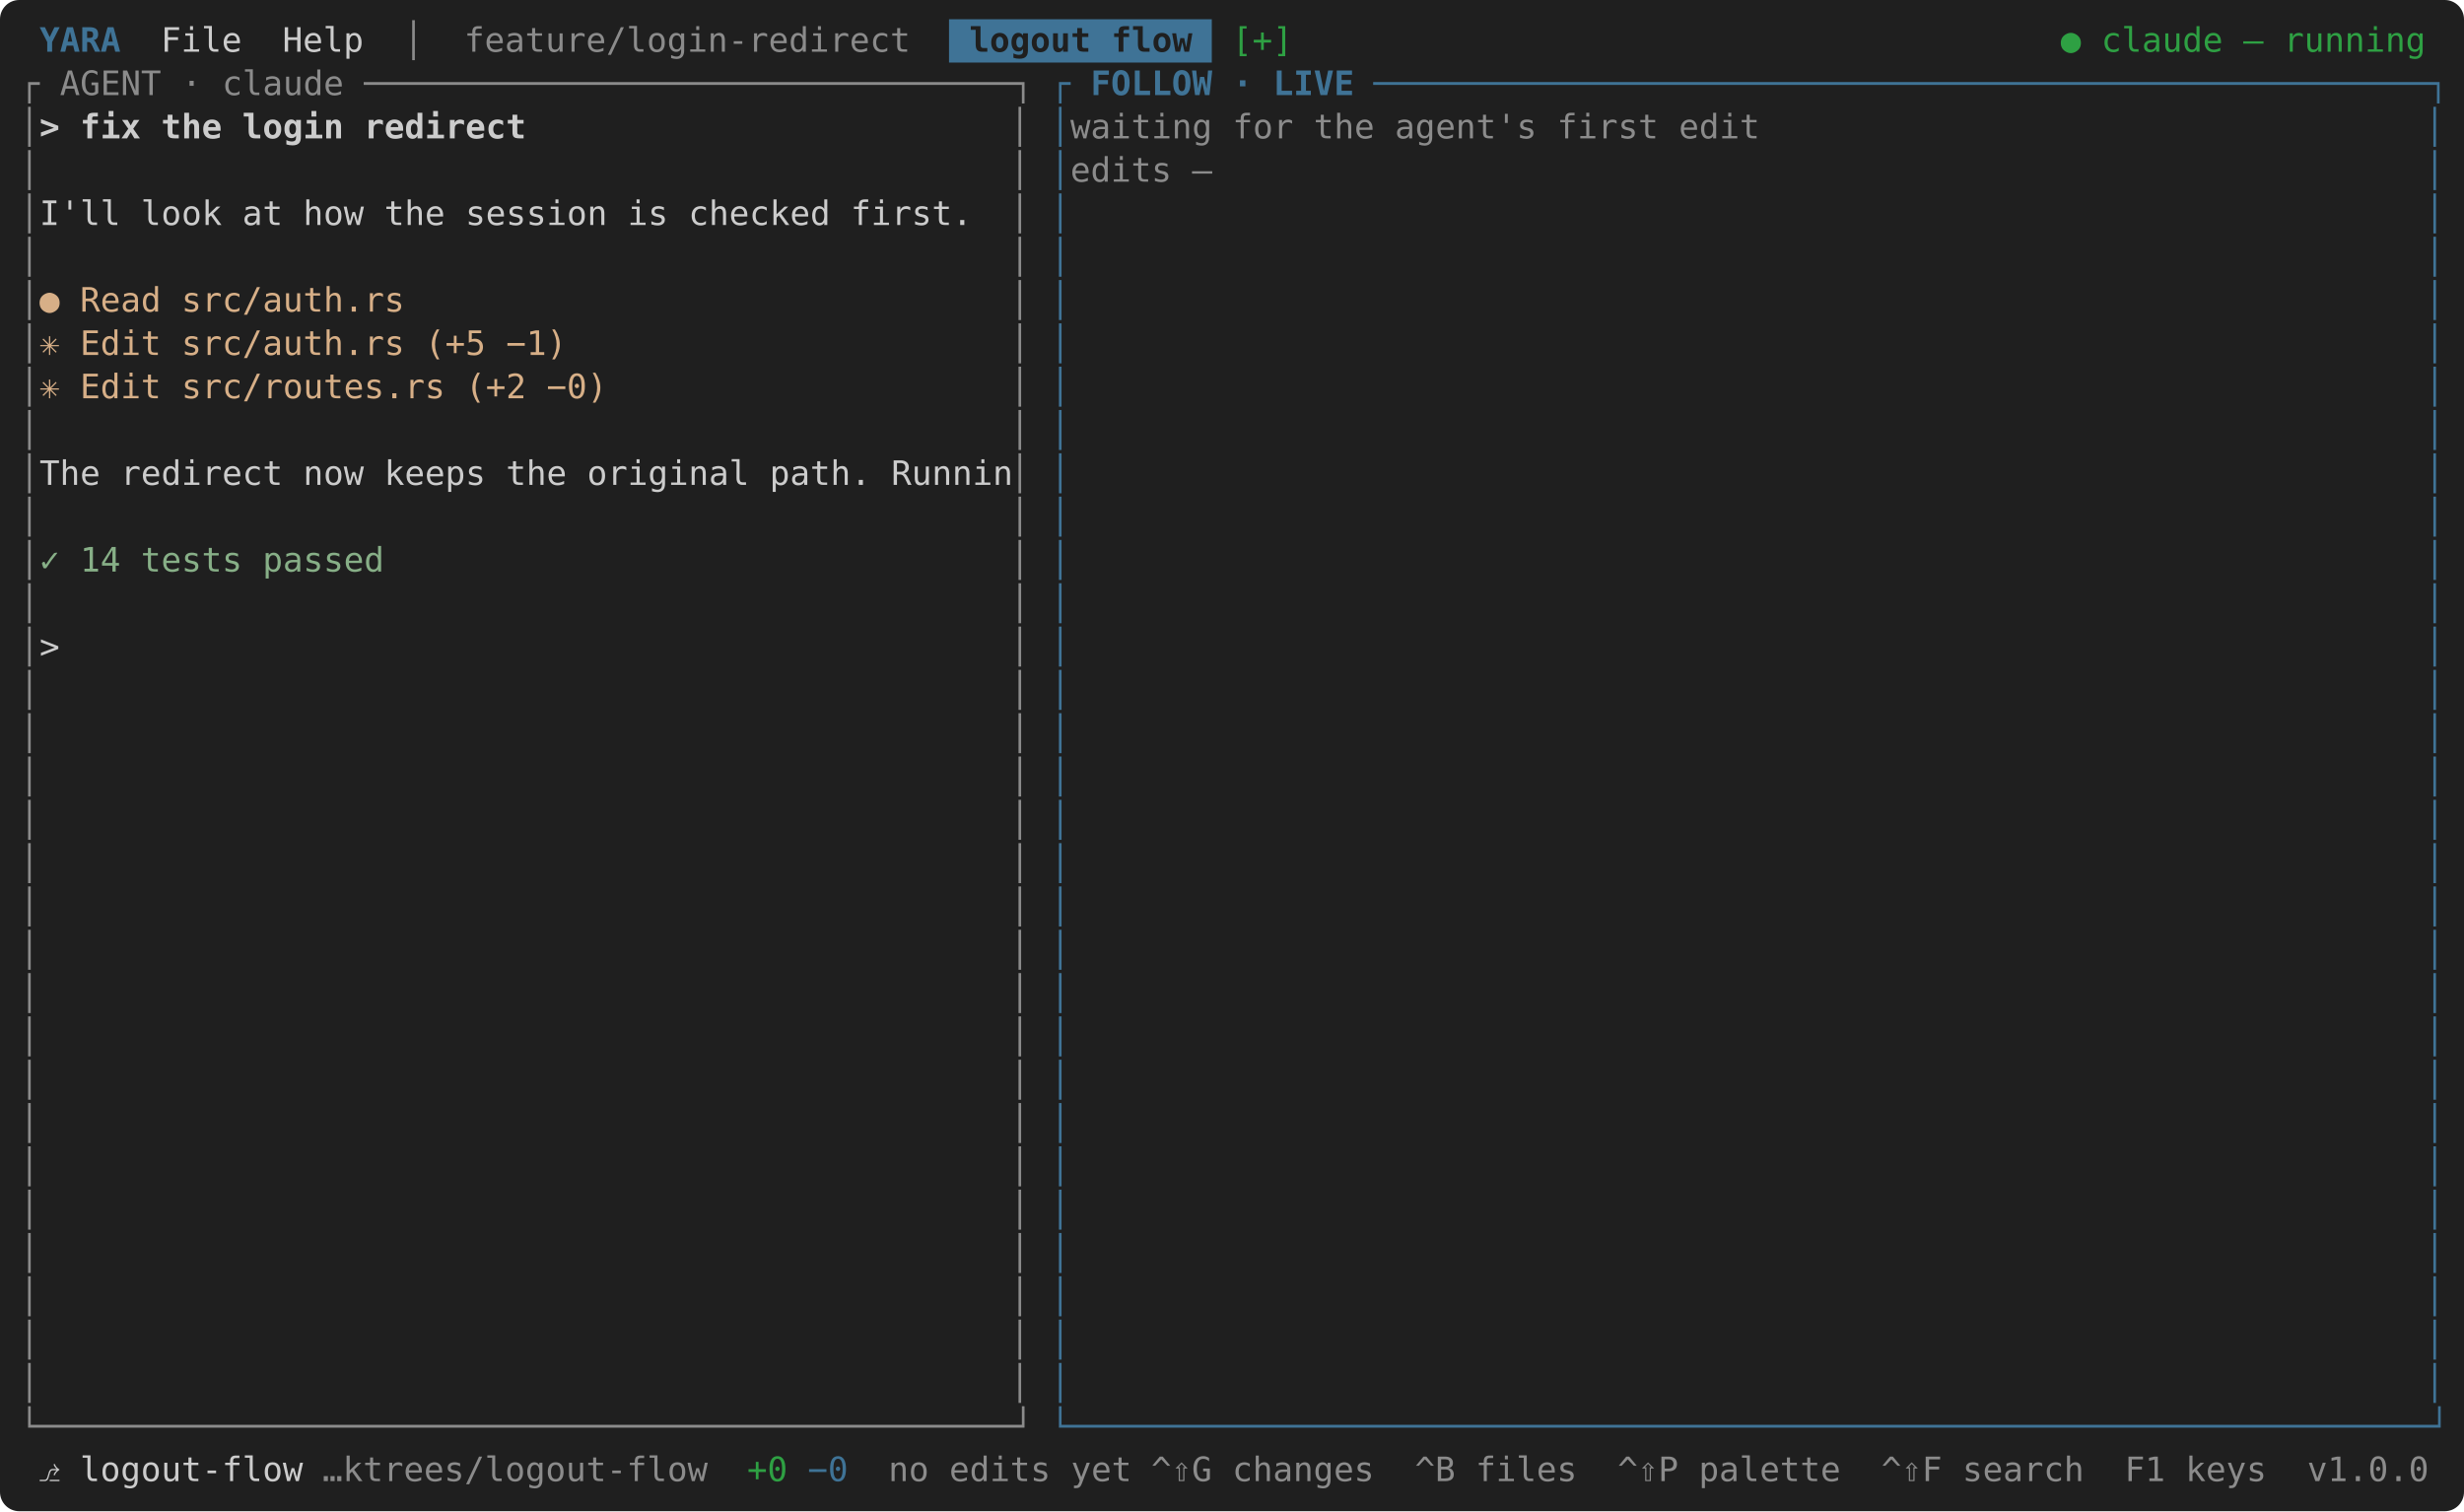
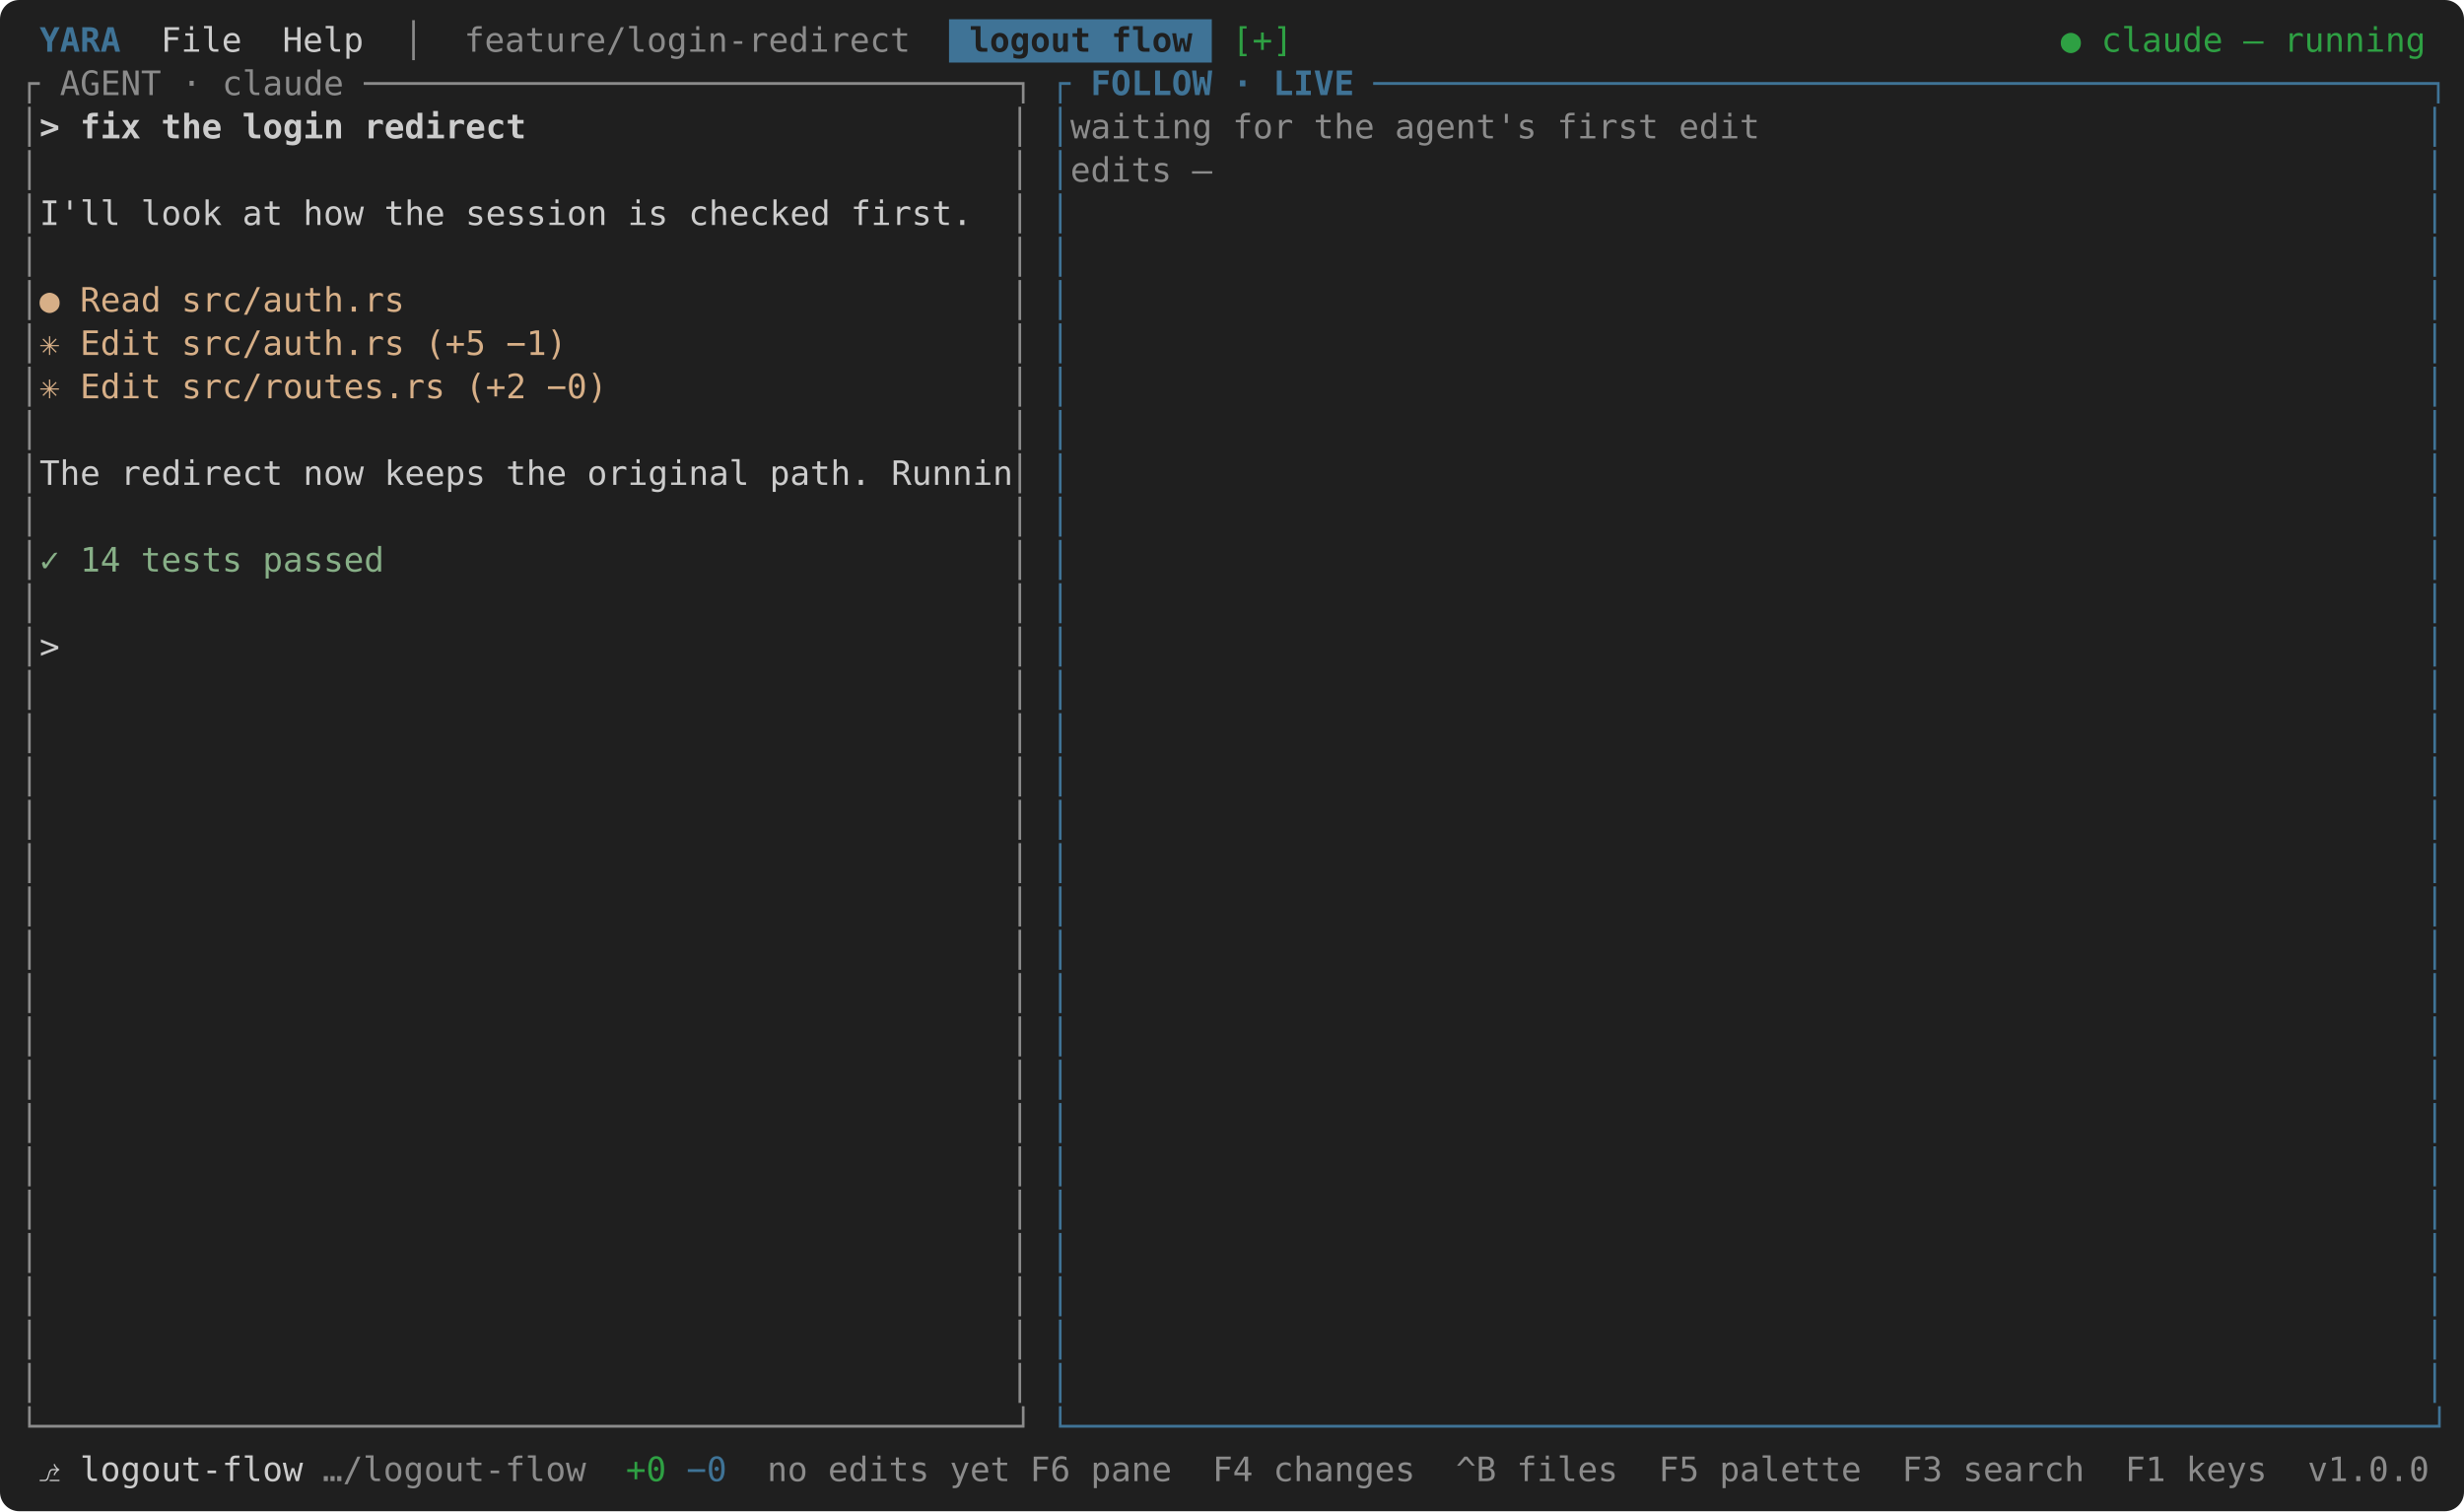
<svg xmlns="http://www.w3.org/2000/svg" width="1024" height="628" viewBox="0 0 1024 628" font-family="SF Mono, Menlo, Consolas, 'DejaVu Sans Mono', monospace" font-size="14">
  <rect width="100%" height="100%" rx="8" fill="#1f1f1f" />
  <rect x="394.4" y="8" width="109.2" height="18" fill="#3f7396" />
  <text x="8" y="21.5" fill="#3f7396" xml:space="preserve" font-weight="bold"> YARA </text>
  <text x="58.4" y="21.5" fill="#cccccc" xml:space="preserve"> File  Help </text>
  <text x="159.2" y="21.5" fill="#8b8b8b" xml:space="preserve"> │  feature/login-redirect </text>
  <text x="394.4" y="21.5" fill="#1f1f1f" xml:space="preserve" font-weight="bold"> logout flow </text>
  <text x="512" y="21.5" fill="#2ea043" xml:space="preserve">[+]</text>
  <text x="856.4" y="21.5" fill="#2ea043" xml:space="preserve">● claude — running </text>
  <text x="8" y="39.5" fill="#8b8b8b" xml:space="preserve">┌ AGENT · claude ────────────────────────────────┐</text>
  <text x="436.4" y="39.5" fill="#3f7396" xml:space="preserve">┌</text>
  <text x="444.8" y="39.5" fill="#3f7396" xml:space="preserve" font-weight="bold"> FOLLOW · LIVE </text>
  <text x="570.8" y="39.5" fill="#3f7396" xml:space="preserve">────────────────────────────────────────────────────┐</text>
  <text x="8" y="57.5" fill="#8b8b8b" xml:space="preserve">│</text>
  <text x="16.4" y="57.5" fill="#cccccc" xml:space="preserve" font-weight="bold">&gt; fix the login redirect</text>
  <text x="419.6" y="57.5" fill="#8b8b8b" xml:space="preserve">│</text>
  <text x="436.4" y="57.5" fill="#3f7396" xml:space="preserve">│</text>
  <text x="444.8" y="57.5" fill="#8b8b8b" xml:space="preserve">waiting for the agent's first edit</text>
  <text x="1007.6" y="57.5" fill="#3f7396" xml:space="preserve">│</text>
  <text x="8" y="75.5" fill="#8b8b8b" xml:space="preserve">│</text>
  <text x="419.6" y="75.5" fill="#8b8b8b" xml:space="preserve">│</text>
  <text x="436.4" y="75.5" fill="#3f7396" xml:space="preserve">│</text>
  <text x="444.8" y="75.5" fill="#8b8b8b" xml:space="preserve">edits —</text>
  <text x="1007.6" y="75.5" fill="#3f7396" xml:space="preserve">│</text>
  <text x="8" y="93.5" fill="#8b8b8b" xml:space="preserve">│</text>
  <text x="16.4" y="93.5" fill="#cccccc" xml:space="preserve">I'll look at how the session is checked first.  </text>
  <text x="419.6" y="93.5" fill="#8b8b8b" xml:space="preserve">│</text>
  <text x="436.4" y="93.5" fill="#3f7396" xml:space="preserve">│</text>
  <text x="1007.6" y="93.5" fill="#3f7396" xml:space="preserve">│</text>
  <text x="8" y="111.5" fill="#8b8b8b" xml:space="preserve">│</text>
  <text x="419.6" y="111.5" fill="#8b8b8b" xml:space="preserve">│</text>
  <text x="436.4" y="111.5" fill="#3f7396" xml:space="preserve">│</text>
  <text x="1007.6" y="111.5" fill="#3f7396" xml:space="preserve">│</text>
  <text x="8" y="129.5" fill="#8b8b8b" xml:space="preserve">│</text>
  <text x="16.4" y="129.5" fill="#d7af87" xml:space="preserve">● Read src/auth.rs</text>
  <text x="419.6" y="129.5" fill="#8b8b8b" xml:space="preserve">│</text>
  <text x="436.4" y="129.5" fill="#3f7396" xml:space="preserve">│</text>
  <text x="1007.6" y="129.5" fill="#3f7396" xml:space="preserve">│</text>
  <text x="8" y="147.5" fill="#8b8b8b" xml:space="preserve">│</text>
  <text x="16.4" y="147.5" fill="#d7af87" xml:space="preserve">✳ Edit src/auth.rs (+5 −1)</text>
  <text x="419.6" y="147.5" fill="#8b8b8b" xml:space="preserve">│</text>
  <text x="436.4" y="147.5" fill="#3f7396" xml:space="preserve">│</text>
  <text x="1007.6" y="147.5" fill="#3f7396" xml:space="preserve">│</text>
  <text x="8" y="165.5" fill="#8b8b8b" xml:space="preserve">│</text>
  <text x="16.4" y="165.5" fill="#d7af87" xml:space="preserve">✳ Edit src/routes.rs (+2 −0)</text>
  <text x="419.6" y="165.5" fill="#8b8b8b" xml:space="preserve">│</text>
  <text x="436.4" y="165.5" fill="#3f7396" xml:space="preserve">│</text>
  <text x="1007.6" y="165.5" fill="#3f7396" xml:space="preserve">│</text>
  <text x="8" y="183.5" fill="#8b8b8b" xml:space="preserve">│</text>
  <text x="419.6" y="183.5" fill="#8b8b8b" xml:space="preserve">│</text>
  <text x="436.4" y="183.5" fill="#3f7396" xml:space="preserve">│</text>
  <text x="1007.6" y="183.5" fill="#3f7396" xml:space="preserve">│</text>
  <text x="8" y="201.5" fill="#8b8b8b" xml:space="preserve">│</text>
  <text x="16.4" y="201.5" fill="#cccccc" xml:space="preserve">The redirect now keeps the original path. Runnin</text>
  <text x="419.6" y="201.5" fill="#8b8b8b" xml:space="preserve">│</text>
  <text x="436.4" y="201.5" fill="#3f7396" xml:space="preserve">│</text>
  <text x="1007.6" y="201.5" fill="#3f7396" xml:space="preserve">│</text>
  <text x="8" y="219.5" fill="#8b8b8b" xml:space="preserve">│</text>
  <text x="419.6" y="219.5" fill="#8b8b8b" xml:space="preserve">│</text>
  <text x="436.4" y="219.5" fill="#3f7396" xml:space="preserve">│</text>
  <text x="1007.6" y="219.5" fill="#3f7396" xml:space="preserve">│</text>
  <text x="8" y="237.5" fill="#8b8b8b" xml:space="preserve">│</text>
  <text x="16.4" y="237.5" fill="#87af87" xml:space="preserve">✓ 14 tests passed</text>
  <text x="419.6" y="237.5" fill="#8b8b8b" xml:space="preserve">│</text>
  <text x="436.4" y="237.5" fill="#3f7396" xml:space="preserve">│</text>
  <text x="1007.6" y="237.5" fill="#3f7396" xml:space="preserve">│</text>
  <text x="8" y="255.5" fill="#8b8b8b" xml:space="preserve">│</text>
  <text x="419.6" y="255.5" fill="#8b8b8b" xml:space="preserve">│</text>
  <text x="436.4" y="255.5" fill="#3f7396" xml:space="preserve">│</text>
  <text x="1007.6" y="255.5" fill="#3f7396" xml:space="preserve">│</text>
  <text x="8" y="273.5" fill="#8b8b8b" xml:space="preserve">│</text>
  <text x="16.4" y="273.5" fill="#cccccc" xml:space="preserve">&gt;                                               </text>
  <text x="419.6" y="273.5" fill="#8b8b8b" xml:space="preserve">│</text>
  <text x="436.4" y="273.5" fill="#3f7396" xml:space="preserve">│</text>
  <text x="1007.6" y="273.5" fill="#3f7396" xml:space="preserve">│</text>
  <text x="8" y="291.5" fill="#8b8b8b" xml:space="preserve">│</text>
  <text x="419.6" y="291.5" fill="#8b8b8b" xml:space="preserve">│</text>
  <text x="436.4" y="291.5" fill="#3f7396" xml:space="preserve">│</text>
  <text x="1007.6" y="291.5" fill="#3f7396" xml:space="preserve">│</text>
  <text x="8" y="309.5" fill="#8b8b8b" xml:space="preserve">│</text>
  <text x="419.6" y="309.5" fill="#8b8b8b" xml:space="preserve">│</text>
  <text x="436.4" y="309.5" fill="#3f7396" xml:space="preserve">│</text>
  <text x="1007.6" y="309.5" fill="#3f7396" xml:space="preserve">│</text>
  <text x="8" y="327.5" fill="#8b8b8b" xml:space="preserve">│</text>
  <text x="419.6" y="327.5" fill="#8b8b8b" xml:space="preserve">│</text>
  <text x="436.4" y="327.5" fill="#3f7396" xml:space="preserve">│</text>
  <text x="1007.6" y="327.5" fill="#3f7396" xml:space="preserve">│</text>
  <text x="8" y="345.5" fill="#8b8b8b" xml:space="preserve">│</text>
  <text x="419.6" y="345.5" fill="#8b8b8b" xml:space="preserve">│</text>
  <text x="436.4" y="345.5" fill="#3f7396" xml:space="preserve">│</text>
  <text x="1007.6" y="345.5" fill="#3f7396" xml:space="preserve">│</text>
  <text x="8" y="363.5" fill="#8b8b8b" xml:space="preserve">│</text>
  <text x="419.6" y="363.5" fill="#8b8b8b" xml:space="preserve">│</text>
  <text x="436.4" y="363.5" fill="#3f7396" xml:space="preserve">│</text>
  <text x="1007.6" y="363.5" fill="#3f7396" xml:space="preserve">│</text>
  <text x="8" y="381.5" fill="#8b8b8b" xml:space="preserve">│</text>
  <text x="419.6" y="381.5" fill="#8b8b8b" xml:space="preserve">│</text>
  <text x="436.4" y="381.5" fill="#3f7396" xml:space="preserve">│</text>
  <text x="1007.6" y="381.5" fill="#3f7396" xml:space="preserve">│</text>
  <text x="8" y="399.5" fill="#8b8b8b" xml:space="preserve">│</text>
  <text x="419.6" y="399.5" fill="#8b8b8b" xml:space="preserve">│</text>
  <text x="436.4" y="399.5" fill="#3f7396" xml:space="preserve">│</text>
  <text x="1007.6" y="399.5" fill="#3f7396" xml:space="preserve">│</text>
  <text x="8" y="417.5" fill="#8b8b8b" xml:space="preserve">│</text>
  <text x="419.6" y="417.5" fill="#8b8b8b" xml:space="preserve">│</text>
  <text x="436.4" y="417.5" fill="#3f7396" xml:space="preserve">│</text>
  <text x="1007.6" y="417.5" fill="#3f7396" xml:space="preserve">│</text>
  <text x="8" y="435.5" fill="#8b8b8b" xml:space="preserve">│</text>
  <text x="419.6" y="435.5" fill="#8b8b8b" xml:space="preserve">│</text>
  <text x="436.4" y="435.5" fill="#3f7396" xml:space="preserve">│</text>
  <text x="1007.6" y="435.5" fill="#3f7396" xml:space="preserve">│</text>
  <text x="8" y="453.5" fill="#8b8b8b" xml:space="preserve">│</text>
  <text x="419.6" y="453.5" fill="#8b8b8b" xml:space="preserve">│</text>
  <text x="436.4" y="453.5" fill="#3f7396" xml:space="preserve">│</text>
  <text x="1007.6" y="453.5" fill="#3f7396" xml:space="preserve">│</text>
  <text x="8" y="471.5" fill="#8b8b8b" xml:space="preserve">│</text>
  <text x="419.6" y="471.5" fill="#8b8b8b" xml:space="preserve">│</text>
  <text x="436.4" y="471.5" fill="#3f7396" xml:space="preserve">│</text>
  <text x="1007.6" y="471.5" fill="#3f7396" xml:space="preserve">│</text>
  <text x="8" y="489.5" fill="#8b8b8b" xml:space="preserve">│</text>
  <text x="419.6" y="489.5" fill="#8b8b8b" xml:space="preserve">│</text>
  <text x="436.4" y="489.5" fill="#3f7396" xml:space="preserve">│</text>
  <text x="1007.6" y="489.5" fill="#3f7396" xml:space="preserve">│</text>
  <text x="8" y="507.5" fill="#8b8b8b" xml:space="preserve">│</text>
  <text x="419.6" y="507.5" fill="#8b8b8b" xml:space="preserve">│</text>
  <text x="436.4" y="507.5" fill="#3f7396" xml:space="preserve">│</text>
  <text x="1007.6" y="507.5" fill="#3f7396" xml:space="preserve">│</text>
  <text x="8" y="525.5" fill="#8b8b8b" xml:space="preserve">│</text>
  <text x="419.6" y="525.5" fill="#8b8b8b" xml:space="preserve">│</text>
  <text x="436.4" y="525.5" fill="#3f7396" xml:space="preserve">│</text>
  <text x="1007.6" y="525.5" fill="#3f7396" xml:space="preserve">│</text>
  <text x="8" y="543.5" fill="#8b8b8b" xml:space="preserve">│</text>
  <text x="419.6" y="543.5" fill="#8b8b8b" xml:space="preserve">│</text>
  <text x="436.4" y="543.5" fill="#3f7396" xml:space="preserve">│</text>
  <text x="1007.6" y="543.5" fill="#3f7396" xml:space="preserve">│</text>
  <text x="8" y="561.5" fill="#8b8b8b" xml:space="preserve">│</text>
  <text x="419.6" y="561.5" fill="#8b8b8b" xml:space="preserve">│</text>
  <text x="436.4" y="561.5" fill="#3f7396" xml:space="preserve">│</text>
  <text x="1007.6" y="561.5" fill="#3f7396" xml:space="preserve">│</text>
  <text x="8" y="579.5" fill="#8b8b8b" xml:space="preserve">│</text>
  <text x="419.6" y="579.5" fill="#8b8b8b" xml:space="preserve">│</text>
  <text x="436.4" y="579.5" fill="#3f7396" xml:space="preserve">│</text>
  <text x="1007.6" y="579.5" fill="#3f7396" xml:space="preserve">│</text>
  <text x="8" y="597.5" fill="#8b8b8b" xml:space="preserve">└────────────────────────────────────────────────┘</text>
  <text x="436.4" y="597.5" fill="#3f7396" xml:space="preserve">└───────────────────────────────────────────────────────────────────┘</text>
  <text x="8" y="615.5" fill="#cccccc" xml:space="preserve"> ⎇ logout-flow </text>
-   <text x="134" y="615.5" fill="#8b8b8b" xml:space="preserve">…ktrees/logout-flow</text>
-   <text x="293.6" y="615.5" fill="#2ea043" xml:space="preserve">  +0</text>
-   <text x="327.2" y="615.5" fill="#3f7396" xml:space="preserve"> −0</text>
-   <text x="369.2" y="615.5" fill="#8b8b8b" xml:space="preserve">no edits yet</text>
-   <text x="478.4" y="615.5" fill="#8b8b8b" xml:space="preserve">^⇧G changes  ^B files  ^⇧P palette  ^⇧F search  F1 keys  v1.0.0 </text>
+   <text x="134" y="615.5" fill="#8b8b8b" xml:space="preserve">…/logout-flow</text>
+   <text x="243.2" y="615.5" fill="#2ea043" xml:space="preserve">  +0</text>
+   <text x="276.8" y="615.5" fill="#3f7396" xml:space="preserve"> −0</text>
+   <text x="318.8" y="615.5" fill="#8b8b8b" xml:space="preserve">no edits yet</text>
+   <text x="428" y="615.5" fill="#8b8b8b" xml:space="preserve">F6 pane  F4 changes  ^B files  F5 palette  F3 search  F1 keys  v1.0.0 </text>
</svg>
